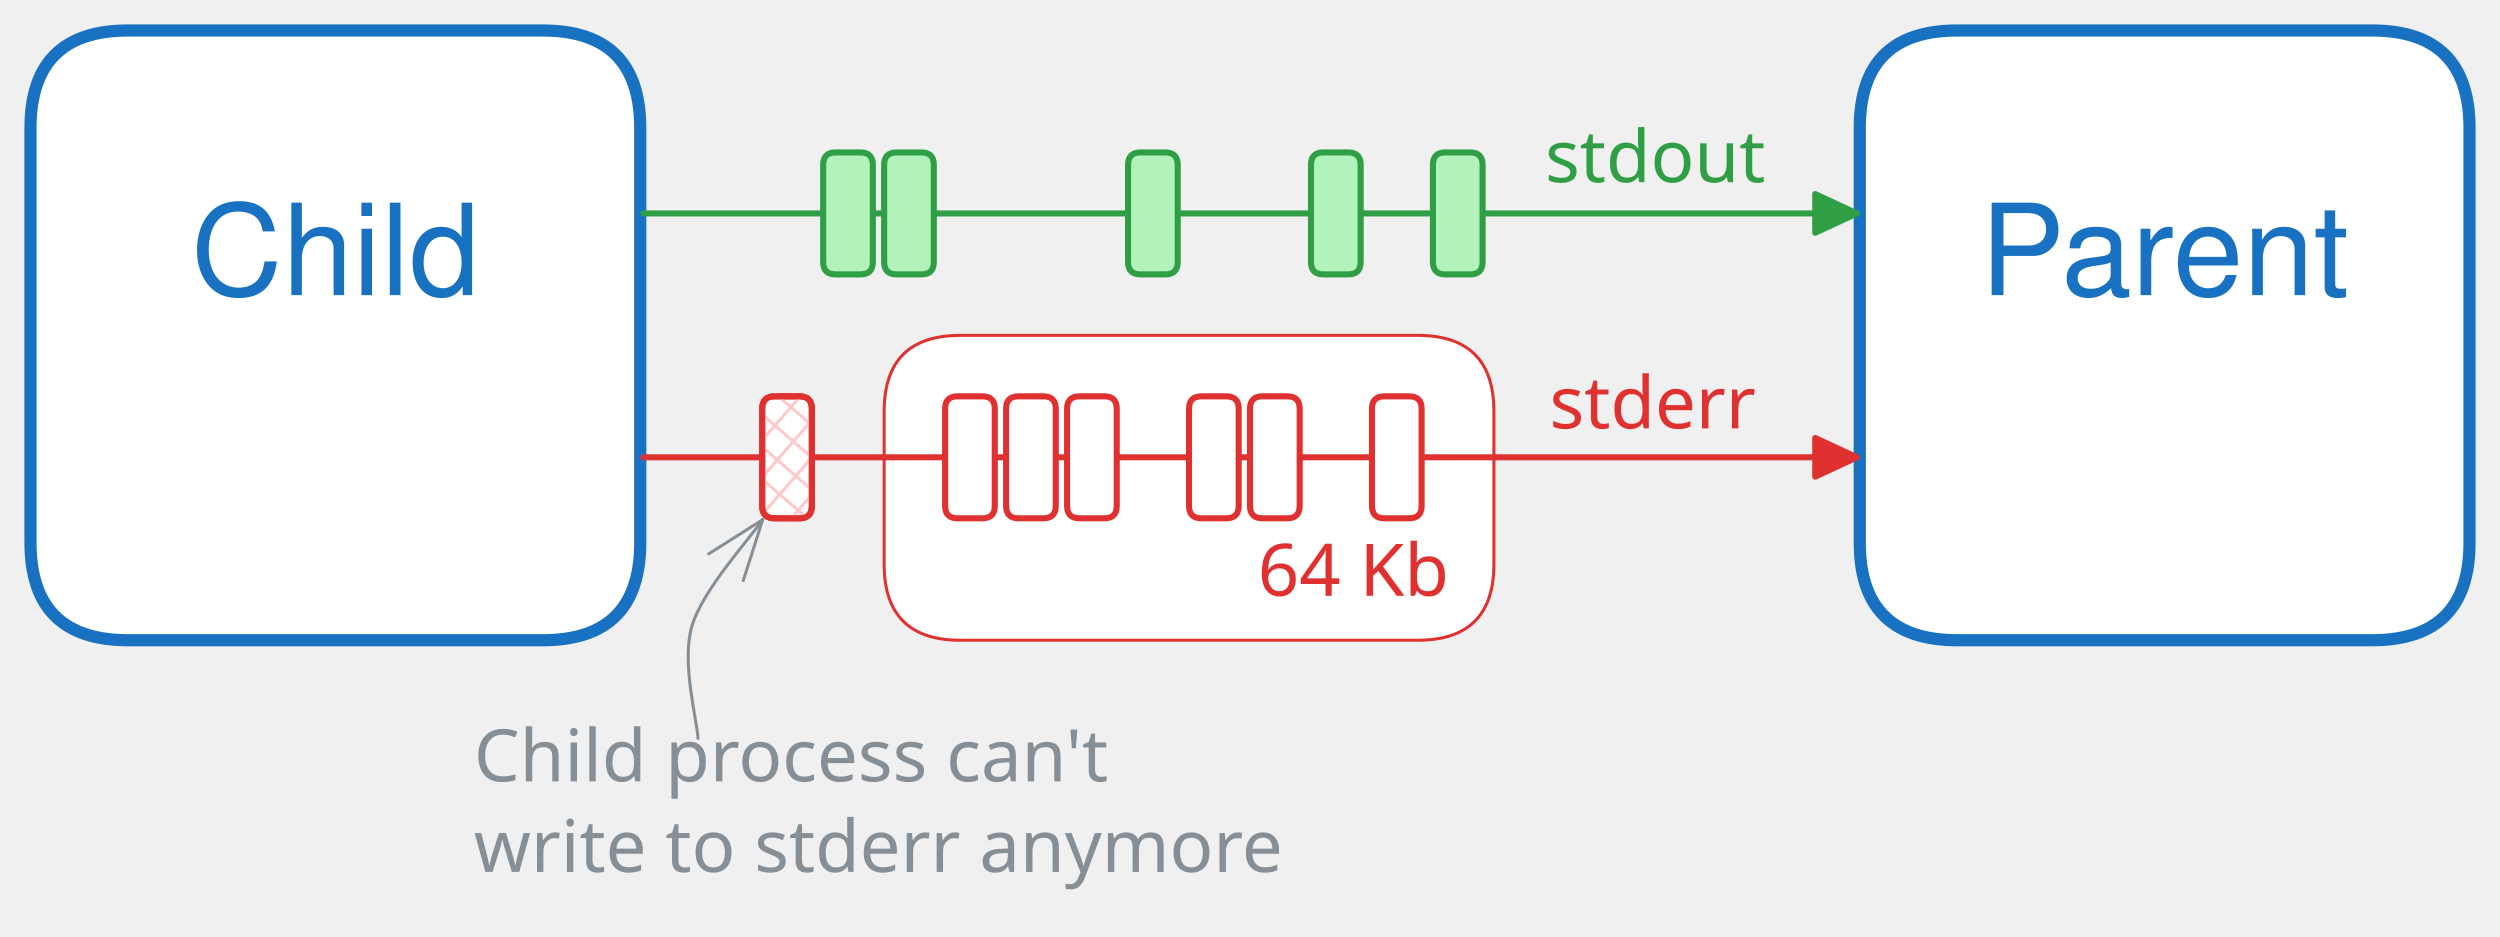
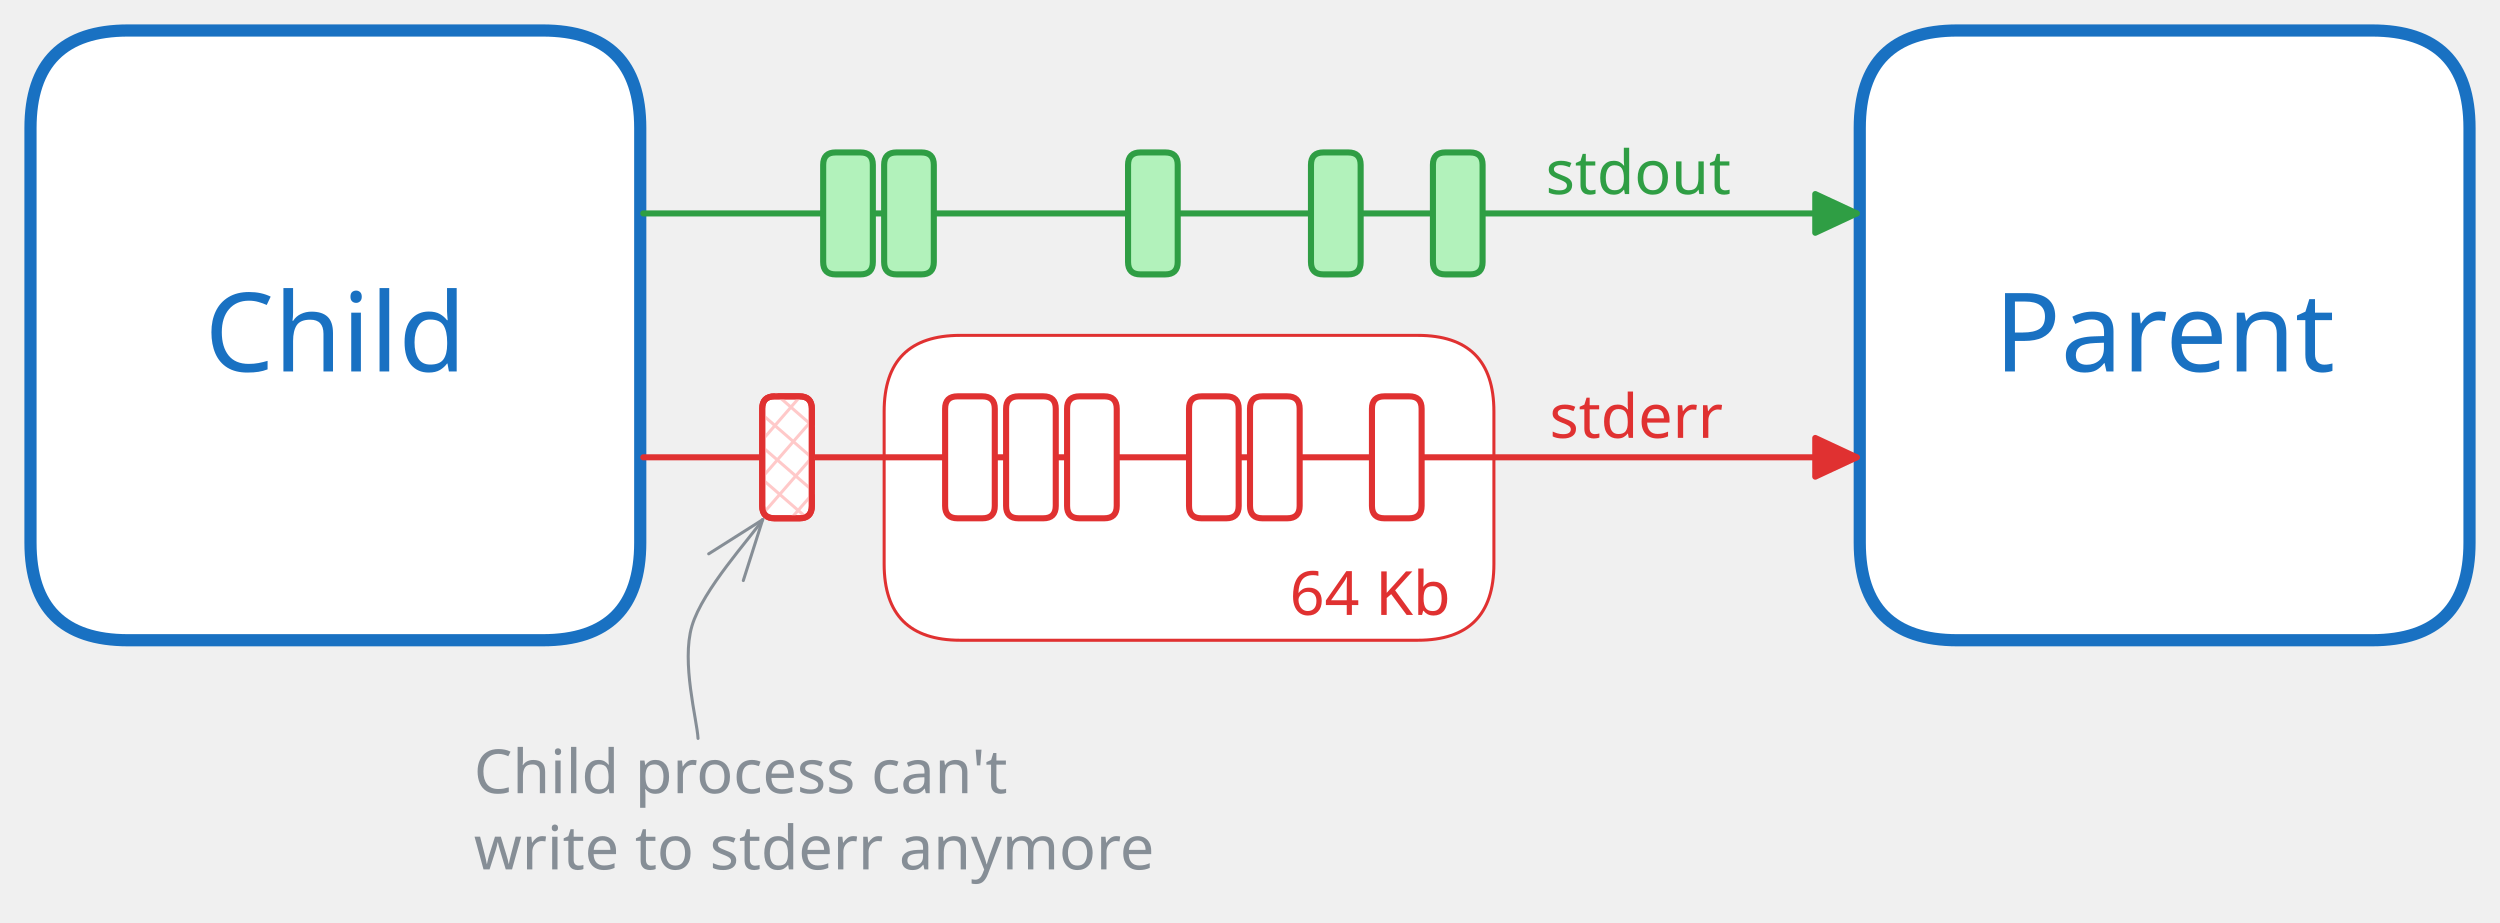
- <svg xmlns="http://www.w3.org/2000/svg" version="1.1" viewBox="0 0 820 307.272" width="1640" height="614.544">
+ <svg xmlns="http://www.w3.org/2000/svg" version="1.1" viewBox="0 0 820 302.554" width="1640" height="605.109">
  <defs>
-     <style class="style-fonts">
-       @font-face {
-         font-family: "Virgil";
-         src: url('/fonts/Virgil.woff2') format('woff2');
-       }
-       @font-face {
-         font-family: "Cascadia";
-         src: url('/fonts/Cascadia.woff2') format('woff2');
-       }
-     </style>
+     <style class="style-fonts">@font-face {
+   font-family: "Nunito";
+   src: url('/fonts/excalidraw/Nunito/Nunito-Regular-XRXI3I6Li01BKofiOc5wtlZ2di8HDIkhdTk3j6zbXWjgevT5.woff2') format('woff2');
+   font-weight: 500;
+   unicode-range: U+0460-052F, U+1C80-1C88, U+20B4, U+2DE0-2DFF, U+A640-A69F, U+FE2E-FE2F;
+ }
+ @font-face {
+   font-family: "Nunito";
+   src: url('/fonts/excalidraw/Nunito/Nunito-Regular-XRXI3I6Li01BKofiOc5wtlZ2di8HDIkhdTA3j6zbXWjgevT5.woff2') format('woff2');
+   font-weight: 500;
+   unicode-range: U+0301, U+0400-045F, U+0490-0491, U+04B0-04B1, U+2116;
+ }
+ @font-face {
+   font-family: "Nunito";
+   src: url('/fonts/excalidraw/Nunito/Nunito-Regular-XRXI3I6Li01BKofiOc5wtlZ2di8HDIkhdTs3j6zbXWjgevT5.woff2') format('woff2');
+   font-weight: 500;
+   unicode-range: U+0102-0103, U+0110-0111, U+0128-0129, U+0168-0169, U+01A0-01A1, U+01AF-01B0, U+0300-0301, U+0303-0304, U+0308-0309, U+0323, U+0329, U+1EA0-1EF9, U+20AB;
+ }
+ @font-face {
+   font-family: "Nunito";
+   src: url('/fonts/excalidraw/Nunito/Nunito-Regular-XRXI3I6Li01BKofiOc5wtlZ2di8HDIkhdTo3j6zbXWjgevT5.woff2') format('woff2');
+   font-weight: 500;
+   unicode-range: U+0100-02AF, U+0304, U+0308, U+0329, U+1E00-1E9F, U+1EF2-1EFF, U+2020, U+20A0-20AB, U+20AD-20C0, U+2113, U+2C60-2C7F, U+A720-A7FF;
+ }
+ @font-face {
+   font-family: "Nunito";
+   src: url('/fonts/excalidraw/Nunito/Nunito-Regular-XRXI3I6Li01BKofiOc5wtlZ2di8HDIkhdTQ3j6zbXWjgeg.woff2') format('woff2');
+   font-weight: 500;
+   unicode-range: U+0000-00FF, U+0131, U+0152-0153, U+02BB-02BC, U+02C6, U+02DA, U+02DC, U+0304, U+0308, U+0329, U+2000-206F, U+2074, U+20AC, U+2122, U+2191, U+2193, U+2212, U+2215, U+FEFF, U+FFFD;
+ }
+ @font-face {
+   font-family: "Comic Shanns";
+   src: url('/fonts/excalidraw/ComicShanns/ComicShanns-Regular-279a7b317d12eb88de06167bd672b4b4.woff2') format('woff2');
+   unicode-range: U+20-7e,U+a1-a6,U+a8,U+ab-ac,U+af-b1,U+b4,U+b8,U+bb-bc,U+bf-cf,U+d1-d7,U+d9-de,U+e0-ef,U+f1-f7,U+f9-ff,U+131,U+152-153,U+2c6,U+2da,U+2dc,U+2013-2014,U+2018-201a,U+201c-201d,U+2020-2022,U+2026,U+2039-203a,U+2044,U+20ac,U+2191,U+2193,U+2212;
+ }
+ @font-face {
+   font-family: "Comic Shanns";
+   src: url('/fonts/excalidraw/ComicShanns/ComicShanns-Regular-fcb0fc02dcbee4c9846b3e2508668039.woff2') format('woff2');
+   unicode-range: U+100-10f,U+112-125,U+128-130,U+134-137,U+139-13c,U+141-148,U+14c-151,U+154-161,U+164-165,U+168-17f,U+1bf,U+1f7,U+218-21b,U+237,U+1e80-1e85,U+1ef2-1ef3,U+a75b;
+ }
+ @font-face {
+   font-family: "Comic Shanns";
+   src: url('/fonts/excalidraw/ComicShanns/ComicShanns-Regular-dc6a8806fa96795d7b3be5026f989a17.woff2') format('woff2');
+   unicode-range: U+2c7,U+2d8-2d9,U+2db,U+2dd,U+315,U+2190,U+2192,U+2200,U+2203-2204,U+2264-2265,U+f6c3;
+ }
+ @font-face {
+   font-family: "Comic Shanns";
+   src: url('/fonts/excalidraw/ComicShanns/ComicShanns-Regular-6e066e8de2ac57ea9283adb9c24d7f0c.woff2') format('woff2');
+   unicode-range: U+3bb;
+ }
+ @font-face {
+   font-family: "Excalifont";
+   src: url('/fonts/excalidraw/Excalifont/Excalifont-Regular-a88b72a24fb54c9f94e3b5fdaa7481c9.woff2') format('woff2');
+   unicode-range: U+20-7e,U+a0-a3,U+a5-a6,U+a8-ab,U+ad-b1,U+b4,U+b6-b8,U+ba-ff,U+131,U+152-153,U+2bc,U+2c6,U+2da,U+2dc,U+304,U+308,U+2013-2014,U+2018-201a,U+201c-201e,U+2020,U+2022,U+2024-2026,U+2030,U+2039-203a,U+20ac,U+2122,U+2212;
+ }
+ @font-face {
+   font-family: "Excalifont";
+   src: url('/fonts/excalidraw/Excalifont/Excalifont-Regular-be310b9bcd4f1a43f571c46df7809174.woff2') format('woff2');
+   unicode-range: U+100-130,U+132-137,U+139-149,U+14c-151,U+154-17e,U+192,U+1fc-1ff,U+218-21b,U+237,U+1e80-1e85,U+1ef2-1ef3,U+2113;
+ }
+ @font-face {
+   font-family: "Excalifont";
+   src: url('/fonts/excalidraw/Excalifont/Excalifont-Regular-b9dcf9d2e50a1eaf42fc664b50a3fd0d.woff2') format('woff2');
+   unicode-range: U+400-45f,U+490-491,U+2116;
+ }
+ @font-face {
+   font-family: "Excalifont";
+   src: url('/fonts/excalidraw/Excalifont/Excalifont-Regular-41b173a47b57366892116a575a43e2b6.woff2') format('woff2');
+   unicode-range: U+37e,U+384-38a,U+38c,U+38e-393,U+395-3a1,U+3a3-3a8,U+3aa-3cf,U+3d7;
+ }
+ @font-face {
+   font-family: "Excalifont";
+   src: url('/fonts/excalidraw/Excalifont/Excalifont-Regular-3f2c5db56cc93c5a6873b1361d730c16.woff2') format('woff2');
+   unicode-range: U+2c7,U+2d8-2d9,U+2db,U+2dd,U+302,U+306-307,U+30a-30c,U+326-328,U+212e,U+2211,U+fb01-fb02;
+ }
+ @font-face {
+   font-family: "Excalifont";
+   src: url('/fonts/excalidraw/Excalifont/Excalifont-Regular-349fac6ca4700ffec595a7150a0d1e1d.woff2') format('woff2');
+   unicode-range: U+462-463,U+472-475,U+4d8-4d9,U+4e2-4e3,U+4e6-4e9,U+4ee-4ef;
+ }
+ @font-face {
+   font-family: "Excalifont";
+   src: url('/fonts/excalidraw/Excalifont/Excalifont-Regular-623ccf21b21ef6b3a0d87738f77eb071.woff2') format('woff2');
+   unicode-range: U+300-301,U+303;
+ }</style>
  </defs>
  <g stroke-linecap="round" transform="translate(290 110) rotate(0 100 50)">
    <path d="M25 0 C55.2 0, 85.4 0, 175 0 C191.67 0, 200 8.33, 200 25 C200 37.15, 200 49.29, 200 75 C200 91.67, 191.67 100, 175 100 C120.87 100, 66.75 100, 25 100 C8.33 100, 0 91.67, 0 75 C0 57.46, 0 39.93, 0 25 C0 8.33, 8.33 0, 25 0" stroke="none" stroke-width="0" fill="#fff" />
    <path d="M25 0 C59.89 0, 94.78 0, 175 0 M25 0 C67.25 0, 109.49 0, 175 0 M175 0 C191.67 0, 200 8.33, 200 25 M175 0 C191.67 0, 200 8.33, 200 25 M200 25 C200 37.3, 200 49.59, 200 75 M200 25 C200 39.35, 200 53.7, 200 75 M200 75 C200 91.67, 191.67 100, 175 100 M200 75 C200 91.67, 191.67 100, 175 100 M175 100 C123.5 100, 71.99 100, 25 100 M175 100 C134.35 100, 93.71 100, 25 100 M25 100 C8.33 100, 0 91.67, 0 75 M25 100 C8.33 100, 0 91.67, 0 75 M0 75 C0 64.65, 0 54.3, 0 25 M0 75 C0 57.34, 0 39.67, 0 25 M0 25 C0 8.33, 8.33 0, 25 0 M0 25 C0 8.33, 8.33 0, 25 0" stroke="#e03131" stroke-width="1" fill="none" />
  </g>
  <g stroke-linecap="round" transform="translate(10 10) rotate(0 100 100)">
    <path d="M32 0 C71.55 0, 111.11 0, 168 0 C189.33 0, 200 10.67, 200 32 C200 68.09, 200 104.18, 200 168 C200 189.33, 189.33 200, 168 200 C139.54 200, 111.08 200, 32 200 C10.67 200, 0 189.33, 0 168 C0 135.9, 0 103.8, 0 32 C0 10.67, 10.67 0, 32 0" stroke="none" stroke-width="0" fill="#fff" />
    <path d="M32 0 C65.36 0, 98.71 0, 168 0 M32 0 C76.03 0, 120.06 0, 168 0 M168 0 C189.33 0, 200 10.67, 200 32 M168 0 C189.33 0, 200 10.67, 200 32 M200 32 C200 82.8, 200 133.6, 200 168 M200 32 C200 79.5, 200 126.99, 200 168 M200 168 C200 189.33, 189.33 200, 168 200 M200 168 C200 189.33, 189.33 200, 168 200 M168 200 C118.57 200, 69.13 200, 32 200 M168 200 C129.78 200, 91.56 200, 32 200 M32 200 C10.67 200, 0 189.33, 0 168 M32 200 C10.67 200, 0 189.33, 0 168 M0 168 C0 121.15, 0 74.3, 0 32 M0 168 C0 122.4, 0 76.8, 0 32 M0 32 C0 10.67, 10.67 0, 32 0 M0 32 C0 10.67, 10.67 0, 32 0" stroke="#1971c2" stroke-width="4" fill="none" />
  </g>
-   <g transform="translate(62.6008 86.07709) rotate(0 47.3992 23.92291)">
-     <text x="47.399" y="0" font-family="Helvetica, Segoe UI Emoji" font-size="41.605px" fill="#1971c2" text-anchor="middle" style="white-space: pre;" direction="ltr" dominant-baseline="text-before-edge">Child</text>
+   <g transform="translate(68.98145 87.5) rotate(0 41.01855 22.5)">
+     <text x="41.019" y="34.344" font-family="Nunito, Segoe UI Emoji" font-size="36px" fill="#1971c2" text-anchor="middle" style="white-space: pre;" direction="ltr" dominant-baseline="alphabetic">Child</text>
  </g>
  <g stroke-linecap="round" transform="translate(610 10) rotate(0 100 100)">
    <path d="M32 0 C81.96 0, 131.91 0, 168 0 C189.33 0, 200 10.67, 200 32 C200 68.06, 200 104.12, 200 168 C200 189.33, 189.33 200, 168 200 C138.91 200, 109.82 200, 32 200 C10.67 200, 0 189.33, 0 168 C0 119.95, 0 71.9, 0 32 C0 10.67, 10.67 0, 32 0" stroke="none" stroke-width="0" fill="#ffffff" />
    <path d="M32 0 C78.96 0, 125.91 0, 168 0 M32 0 C61.15 0, 90.29 0, 168 0 M168 0 C189.33 0, 200 10.67, 200 32 M168 0 C189.33 0, 200 10.67, 200 32 M200 32 C200 82.84, 200 133.68, 200 168 M200 32 C200 74.86, 200 117.72, 200 168 M200 168 C200 189.33, 189.33 200, 168 200 M200 168 C200 189.33, 189.33 200, 168 200 M168 200 C125.35 200, 82.7 200, 32 200 M168 200 C137.54 200, 107.08 200, 32 200 M32 200 C10.67 200, 0 189.33, 0 168 M32 200 C10.67 200, 0 189.33, 0 168 M0 168 C0 116.02, 0 64.03, 0 32 M0 168 C0 133.17, 0 98.34, 0 32 M0 32 C0 10.67, 10.67 0, 32 0 M0 32 C0 10.67, 10.67 0, 32 0" stroke="#1971c2" stroke-width="4" fill="none" />
  </g>
-   <g transform="translate(648.7172 86.07709) rotate(0 61.28278 23.92291)">
-     <text x="61.283" y="0" font-family="Helvetica, Segoe UI Emoji" font-size="41.605px" fill="#1971c2" text-anchor="middle" style="white-space: pre;" direction="ltr" dominant-baseline="text-before-edge">Parent</text>
-   </g>
-   <g transform="translate(506.7849 41.31247) rotate(0 41.7832 14.2646)">
-     <text x="0" y="0" font-family="Cascadia, Segoe UI Emoji" font-size="23.774px" fill="#2f9e44" text-anchor="start" style="white-space: pre;" direction="ltr" dominant-baseline="text-before-edge">stdout</text>
-   </g>
-   <g transform="translate(508.241 122.0703) rotate(0 41.7832 14.2646)">
-     <text x="0" y="0" font-family="Cascadia, Segoe UI Emoji" font-size="23.774px" fill="#e03131" text-anchor="start" style="white-space: pre;" direction="ltr" dominant-baseline="text-before-edge">stderr</text>
-   </g>
-   <g transform="translate(405.6243 176.9686) rotate(0 34.81934 14.2646)">
-     <text x="69.639" y="0" font-family="Cascadia, Segoe UI Emoji" font-size="23.774px" fill="#e03131" text-anchor="end" style="white-space: pre;" direction="ltr" dominant-baseline="text-before-edge">64 Kb</text>
+   <g transform="translate(656.9668 87.5) rotate(0 53.0332 22.5)">
+     <text x="53.033" y="34.344" font-family="Nunito, Segoe UI Emoji" font-size="36px" fill="#1971c2" text-anchor="middle" style="white-space: pre;" direction="ltr" dominant-baseline="alphabetic">Parent</text>
+   </g>
+   <g transform="translate(506.9743 46.15938) rotate(0 27.24121 12.5)">
+     <text x="0" y="17.5" font-family="Comic Shanns, Segoe UI Emoji" font-size="20px" fill="#2f9e44" text-anchor="start" style="white-space: pre;" direction="ltr" dominant-baseline="alphabetic">stdout</text>
+   </g>
+   <g transform="translate(508.241 126.1262) rotate(0 25.56152 12.5)">
+     <text x="0" y="17.5" font-family="Comic Shanns, Segoe UI Emoji" font-size="20px" fill="#e03131" text-anchor="start" style="white-space: pre;" direction="ltr" dominant-baseline="alphabetic">stderr</text>
+   </g>
+   <g transform="translate(423.5201 184.192) rotate(0 26.13281 12.5)">
+     <text x="52.266" y="17.5" font-family="Comic Shanns, Segoe UI Emoji" font-size="20px" fill="#e03131" text-anchor="end" style="white-space: pre;" direction="ltr" dominant-baseline="alphabetic">64 Kb</text>
  </g>
  <g stroke-linecap="round">
    <g transform="translate(211 70) rotate(0 199 0)">
      <path d="M0 0 C66.33 0, 331.67 0, 398 0 M0 0 C66.33 0, 331.67 0, 398 0" stroke="#2f9e44" stroke-width="2" fill="none" />
    </g>
    <g transform="translate(211 70) rotate(0 199 0)">
      <path d="M398 0 L384.41 6.34 L384.41 -6.34 L398 0" stroke="none" stroke-width="0" fill="#2f9e44" fill-rule="evenodd" />
      <path d="M398 0 C393.56 2.07, 389.11 4.14, 384.41 6.34 M398 0 C395.01 1.39, 392.03 2.79, 384.41 6.34 M384.41 6.34 C384.41 1.44, 384.41 -3.47, 384.41 -6.34 M384.41 6.34 C384.41 2.14, 384.41 -2.05, 384.41 -6.34 M384.41 -6.34 C387.29 -4.99, 390.18 -3.65, 398 0 M384.41 -6.34 C388.32 -4.51, 392.24 -2.69, 398 0 M398 0 C398 0, 398 0, 398 0 M398 0 C398 0, 398 0, 398 0" stroke="#2f9e44" stroke-width="2" fill="none" />
    </g>
  </g>
  <mask />
  <g stroke-linecap="round">
    <g transform="translate(211 150) rotate(0 199 0)">
      <path d="M0 0 C66.33 0, 331.67 0, 398 0 M0 0 C66.33 0, 331.67 0, 398 0" stroke="#e03131" stroke-width="2" fill="none" />
    </g>
    <g transform="translate(211 150) rotate(0 199 0)">
      <path d="M398 0 L384.41 6.34 L384.41 -6.34 L398 0" stroke="none" stroke-width="0" fill="#e03131" fill-rule="evenodd" />
      <path d="M398 0 C394.6 1.58, 391.2 3.17, 384.41 6.34 M398 0 C394.78 1.5, 391.56 3, 384.41 6.34 M384.41 6.34 C384.41 1.91, 384.41 -2.51, 384.41 -6.34 M384.41 6.34 C384.41 2.63, 384.41 -1.08, 384.41 -6.34 M384.41 -6.34 C389.71 -3.86, 395.02 -1.39, 398 0 M384.41 -6.34 C388.87 -4.26, 393.33 -2.18, 398 0 M398 0 C398 0, 398 0, 398 0 M398 0 C398 0, 398 0, 398 0" stroke="#e03131" stroke-width="2" fill="none" />
    </g>
  </g>
  <mask />
  <g stroke-linecap="round" transform="translate(310 130) rotate(0 8.144547 20)">
    <path d="M4.07 0 C7.08 0, 10.09 0, 12.22 0 C14.93 0, 16.29 1.36, 16.29 4.07 C16.29 14.31, 16.29 24.55, 16.29 35.93 C16.29 38.64, 14.93 40, 12.22 40 C9.37 40, 6.53 40, 4.07 40 C1.36 40, 0 38.64, 0 35.93 C0 25.06, 0 14.18, 0 4.07 C0 1.36, 1.36 0, 4.07 0" stroke="none" stroke-width="0" fill="#fff" />
    <path d="M4.07 0 C6.84 0, 9.6 0, 12.22 0 M4.07 0 C6.37 0, 8.66 0, 12.22 0 M12.22 0 C14.93 0, 16.29 1.36, 16.29 4.07 M12.22 0 C14.93 0, 16.29 1.36, 16.29 4.07 M16.29 4.07 C16.29 16.37, 16.29 28.68, 16.29 35.93 M16.29 4.07 C16.29 11.22, 16.29 18.36, 16.29 35.93 M16.29 35.93 C16.29 38.64, 14.93 40, 12.22 40 M16.29 35.93 C16.29 38.64, 14.93 40, 12.22 40 M12.22 40 C9.59 40, 6.97 40, 4.07 40 M12.22 40 C9.68 40, 7.15 40, 4.07 40 M4.07 40 C1.36 40, 0 38.64, 0 35.93 M4.07 40 C1.36 40, 0 38.64, 0 35.93 M0 35.93 C0 23.21, 0 10.49, 0 4.07 M0 35.93 C0 23.39, 0 10.86, 0 4.07 M0 4.07 C0 1.36, 1.36 0, 4.07 0 M0 4.07 C0 1.36, 1.36 0, 4.07 0" stroke="#e03131" stroke-width="2" fill="none" />
  </g>
-   <g transform="translate(155.431 237.8364) rotate(0 140.7183 29.71791)">
-     <text x="0" y="0" font-family="Virgil, Segoe UI Emoji" font-size="23.774px" fill="#868e96" text-anchor="start" style="white-space: pre;" direction="ltr" dominant-baseline="text-before-edge">Child process can't </text>
-     <text x="0" y="29.718" font-family="Virgil, Segoe UI Emoji" font-size="23.774px" fill="#868e96" text-anchor="start" style="white-space: pre;" direction="ltr" dominant-baseline="text-before-edge">write to stderr anymore</text>
+   <g transform="translate(155.431 242.5543) rotate(0 102.2559 25)">
+     <text x="0" y="17.62" font-family="Excalifont, Xiaolai, Segoe UI Emoji" font-size="20px" fill="#868e96" text-anchor="start" style="white-space: pre;" direction="ltr" dominant-baseline="alphabetic">Child process can't </text>
+     <text x="0" y="42.62" font-family="Excalifont, Xiaolai, Segoe UI Emoji" font-size="20px" fill="#868e96" text-anchor="start" style="white-space: pre;" direction="ltr" dominant-baseline="alphabetic">write to stderr anymore</text>
  </g>
  <g stroke-linecap="round">
    <g transform="translate(228.9535 242.1992) rotate(0 9.600821 -35.87262)">
      <path d="M0 0 C-0.33 -6.14, -5.53 -24.9, -2 -36.86 C1.53 -48.82, 17.33 -65.93, 21.2 -71.75 M0 0 C-0.33 -6.14, -5.53 -24.9, -2 -36.86 C1.53 -48.82, 17.33 -65.93, 21.2 -71.75" stroke="#868e96" stroke-width="1" fill="none" />
    </g>
    <g transform="translate(228.9535 242.1992) rotate(0 9.600821 -35.87262)">
      <path d="M14.85 -51.78 C17.13 -58.97, 19.42 -66.15, 21.2 -71.75 M14.85 -51.78 C16.89 -58.18, 18.92 -64.58, 21.2 -71.75" stroke="#868e96" stroke-width="1" fill="none" />
    </g>
    <g transform="translate(228.9535 242.1992) rotate(0 9.600821 -35.87262)">
      <path d="M3.5 -60.54 C9.87 -64.57, 16.24 -68.6, 21.2 -71.75 M3.5 -60.54 C9.18 -64.13, 14.85 -67.72, 21.2 -71.75" stroke="#868e96" stroke-width="1" fill="none" />
    </g>
  </g>
  <mask />
  <g stroke-linecap="round" transform="translate(330 130) rotate(0 8.144547 20)">
    <path d="M4.07 0 C6.16 0, 8.24 0, 12.22 0 C14.93 0, 16.29 1.36, 16.29 4.07 C16.29 16.02, 16.29 27.96, 16.29 35.93 C16.29 38.64, 14.93 40, 12.22 40 C9.97 40, 7.72 40, 4.07 40 C1.36 40, 0 38.64, 0 35.93 C0 26.9, 0 17.87, 0 4.07 C0 1.36, 1.36 0, 4.07 0" stroke="none" stroke-width="0" fill="#fff" />
    <path d="M4.07 0 C6.17 0, 8.26 0, 12.22 0 M4.07 0 C7.25 0, 10.44 0, 12.22 0 M12.22 0 C14.93 0, 16.29 1.36, 16.29 4.07 M12.22 0 C14.93 0, 16.29 1.36, 16.29 4.07 M16.29 4.07 C16.29 16.12, 16.29 28.16, 16.29 35.93 M16.29 4.07 C16.29 10.83, 16.29 17.58, 16.29 35.93 M16.29 35.93 C16.29 38.64, 14.93 40, 12.22 40 M16.29 35.93 C16.29 38.64, 14.93 40, 12.22 40 M12.22 40 C9.8 40, 7.39 40, 4.07 40 M12.22 40 C9.23 40, 6.24 40, 4.07 40 M4.07 40 C1.36 40, 0 38.64, 0 35.93 M4.07 40 C1.36 40, 0 38.64, 0 35.93 M0 35.93 C0 28.28, 0 20.64, 0 4.07 M0 35.93 C0 24.51, 0 13.1, 0 4.07 M0 4.07 C0 1.36, 1.36 0, 4.07 0 M0 4.07 C0 1.36, 1.36 0, 4.07 0" stroke="#e03131" stroke-width="2" fill="none" />
  </g>
  <g stroke-linecap="round" transform="translate(350 130) rotate(0 8.144547 20)">
    <path d="M4.07 0 C6.35 0, 8.63 0, 12.22 0 C14.93 0, 16.29 1.36, 16.29 4.07 C16.29 16.52, 16.29 28.96, 16.29 35.93 C16.29 38.64, 14.93 40, 12.22 40 C9.08 40, 5.94 40, 4.07 40 C1.36 40, 0 38.64, 0 35.93 C0 27.92, 0 19.91, 0 4.07 C0 1.36, 1.36 0, 4.07 0" stroke="none" stroke-width="0" fill="#fff" />
    <path d="M4.07 0 C6.85 0, 9.63 0, 12.22 0 M4.07 0 C6.54 0, 9 0, 12.22 0 M12.22 0 C14.93 0, 16.29 1.36, 16.29 4.07 M12.22 0 C14.93 0, 16.29 1.36, 16.29 4.07 M16.29 4.07 C16.29 13, 16.29 21.93, 16.29 35.93 M16.29 4.07 C16.29 12.36, 16.29 20.64, 16.29 35.93 M16.29 35.93 C16.29 38.64, 14.93 40, 12.22 40 M16.29 35.93 C16.29 38.64, 14.93 40, 12.22 40 M12.22 40 C9.46 40, 6.71 40, 4.07 40 M12.22 40 C9.05 40, 5.87 40, 4.07 40 M4.07 40 C1.36 40, 0 38.64, 0 35.93 M4.07 40 C1.36 40, 0 38.64, 0 35.93 M0 35.93 C0 28.54, 0 21.15, 0 4.07 M0 35.93 C0 27.61, 0 19.3, 0 4.07 M0 4.07 C0 1.36, 1.36 0, 4.07 0 M0 4.07 C0 1.36, 1.36 0, 4.07 0" stroke="#e03131" stroke-width="2" fill="none" />
  </g>
  <g stroke-linecap="round" transform="translate(290 50) rotate(0 8.144547 20)">
    <path d="M4.07 0 C6.64 0, 9.21 0, 12.22 0 C14.93 0, 16.29 1.36, 16.29 4.07 C16.29 15.8, 16.29 27.53, 16.29 35.93 C16.29 38.64, 14.93 40, 12.22 40 C10.26 40, 8.3 40, 4.07 40 C1.36 40, 0 38.64, 0 35.93 C0 29.08, 0 22.24, 0 4.07 C0 1.36, 1.36 0, 4.07 0" stroke="none" stroke-width="0" fill="#b2f2bb" />
    <path d="M4.07 0 C6.07 0, 8.06 0, 12.22 0 M4.07 0 C6.95 0, 9.82 0, 12.22 0 M12.22 0 C14.93 0, 16.29 1.36, 16.29 4.07 M12.22 0 C14.93 0, 16.29 1.36, 16.29 4.07 M16.29 4.07 C16.29 14.37, 16.29 24.66, 16.29 35.93 M16.29 4.07 C16.29 14.74, 16.29 25.4, 16.29 35.93 M16.29 35.93 C16.29 38.64, 14.93 40, 12.22 40 M16.29 35.93 C16.29 38.64, 14.93 40, 12.22 40 M12.22 40 C9.25 40, 6.29 40, 4.07 40 M12.22 40 C9.65 40, 7.08 40, 4.07 40 M4.07 40 C1.36 40, 0 38.64, 0 35.93 M4.07 40 C1.36 40, 0 38.64, 0 35.93 M0 35.93 C0 28.06, 0 20.2, 0 4.07 M0 35.93 C0 24.47, 0 13.01, 0 4.07 M0 4.07 C0 1.36, 1.36 0, 4.07 0 M0 4.07 C0 1.36, 1.36 0, 4.07 0" stroke="#2f9e44" stroke-width="2" fill="none" />
  </g>
  <g stroke-linecap="round" transform="translate(250 130) rotate(0 8.144547 20)">
    <path d="M4.07 0 C6.92 0, 9.76 0, 12.22 0 C14.93 0, 16.29 1.36, 16.29 4.07 C16.29 15.56, 16.29 27.05, 16.29 35.93 C16.29 38.64, 14.93 40, 12.22 40 C10 40, 7.78 40, 4.07 40 C1.36 40, 0 38.64, 0 35.93 C0 25.36, 0 14.8, 0 4.07 C0 1.36, 1.36 0, 4.07 0" stroke="none" stroke-width="0" fill="#fff" />
    <path d="M4.07 0 C5.91 0, 7.75 0, 12.22 0 M4.07 0 C7.19 0, 10.3 0, 12.22 0 M12.22 0 C14.93 0, 16.29 1.36, 16.29 4.07 M12.22 0 C14.93 0, 16.29 1.36, 16.29 4.07 M16.29 4.07 C16.29 10.98, 16.29 17.89, 16.29 35.93 M16.29 4.07 C16.29 10.79, 16.29 17.52, 16.29 35.93 M16.29 35.93 C16.29 38.64, 14.93 40, 12.22 40 M16.29 35.93 C16.29 38.64, 14.93 40, 12.22 40 M12.22 40 C10.29 40, 8.36 40, 4.07 40 M12.22 40 C9.26 40, 6.3 40, 4.07 40 M4.07 40 C1.36 40, 0 38.64, 0 35.93 M4.07 40 C1.36 40, 0 38.64, 0 35.93 M0 35.93 C0 23.99, 0 12.05, 0 4.07 M0 35.93 C0 28.95, 0 21.96, 0 4.07 M0 4.07 C0 1.36, 1.36 0, 4.07 0 M0 4.07 C0 1.36, 1.36 0, 4.07 0" stroke="#e03131" stroke-width="2" fill="none" />
  </g>
  <g stroke-linecap="round" transform="translate(250 130) rotate(0 8.144547 20)">
    <path d="M1.08 0.94 C1.08 0.94, 1.08 0.94, 1.08 0.94 M1.08 0.94 C1.08 0.94, 1.08 0.94, 1.08 0.94 M0.56 13.74 C4.62 9.07, 8.68 4.39, 12.37 0.15 M0.56 13.74 C3.3 10.59, 6.04 7.44, 12.37 0.15 M0.69 25.78 C4.8 21.05, 8.91 16.32, 16.44 7.67 M0.69 25.78 C6.27 19.37, 11.84 12.96, 16.44 7.67 M0.83 37.82 C4.2 33.94, 7.57 30.06, 16.57 19.71 M0.83 37.82 C4.73 33.33, 8.63 28.85, 16.57 19.71 M9.49 40.05 C12 37.16, 14.51 34.27, 16.71 31.75 M9.49 40.05 C10.96 38.35, 12.44 36.66, 16.71 31.75 M2.44 39.87 C2.44 39.87, 2.44 39.87, 2.44 39.87 M2.44 39.87 C2.44 39.87, 2.44 39.87, 2.44 39.87 M14.48 39.74 C10.67 36.43, 6.86 33.12, 0.89 27.93 M14.48 39.74 C9.5 35.41, 4.51 31.08, 0.89 27.93 M16.71 31.08 C11.98 26.97, 7.26 22.86, 0.86 17.3 M16.71 31.08 C11.69 26.71, 6.66 22.35, 0.86 17.3 M16.67 20.45 C12.07 16.44, 7.46 12.44, 0.83 6.67 M16.67 20.45 C10.94 15.46, 5.2 10.47, 0.83 6.67 M16.64 9.82 C14.21 7.71, 11.78 5.59, 4.56 -0.68 M16.64 9.82 C11.97 5.76, 7.31 1.71, 4.56 -0.68" stroke="#ffc9c9" stroke-width="1" fill="none" />
    <path d="M4.07 0 C6.46 0, 8.84 0, 12.22 0 M4.07 0 C5.91 0, 7.76 0, 12.22 0 M12.22 0 C14.93 0, 16.29 1.36, 16.29 4.07 M12.22 0 C14.93 0, 16.29 1.36, 16.29 4.07 M16.29 4.07 C16.29 13.69, 16.29 23.31, 16.29 35.93 M16.29 4.07 C16.29 15.73, 16.29 27.4, 16.29 35.93 M16.29 35.93 C16.29 38.64, 14.93 40, 12.22 40 M16.29 35.93 C16.29 38.64, 14.93 40, 12.22 40 M12.22 40 C9.29 40, 6.36 40, 4.07 40 M12.22 40 C9.93 40, 7.64 40, 4.07 40 M4.07 40 C1.36 40, 0 38.64, 0 35.93 M4.07 40 C1.36 40, 0 38.64, 0 35.93 M0 35.93 C0 28.14, 0 20.35, 0 4.07 M0 35.93 C0 28.4, 0 20.87, 0 4.07 M0 4.07 C0 1.36, 1.36 0, 4.07 0 M0 4.07 C0 1.36, 1.36 0, 4.07 0" stroke="#e03131" stroke-width="2" fill="none" />
  </g>
  <g stroke-linecap="round" transform="translate(370 50) rotate(0 8.144547 20)">
    <path d="M4.07 0 C7.07 0, 10.07 0, 12.22 0 C14.93 0, 16.29 1.36, 16.29 4.07 C16.29 15.83, 16.29 27.58, 16.29 35.93 C16.29 38.64, 14.93 40, 12.22 40 C10.38 40, 8.54 40, 4.07 40 C1.36 40, 0 38.64, 0 35.93 C0 25.25, 0 14.57, 0 4.07 C0 1.36, 1.36 0, 4.07 0" stroke="none" stroke-width="0" fill="#b2f2bb" />
    <path d="M4.07 0 C6.58 0, 9.09 0, 12.22 0 M4.07 0 C7.1 0, 10.12 0, 12.22 0 M12.22 0 C14.93 0, 16.29 1.36, 16.29 4.07 M12.22 0 C14.93 0, 16.29 1.36, 16.29 4.07 M16.29 4.07 C16.29 16.12, 16.29 28.16, 16.29 35.93 M16.29 4.07 C16.29 16.59, 16.29 29.11, 16.29 35.93 M16.29 35.93 C16.29 38.64, 14.93 40, 12.22 40 M16.29 35.93 C16.29 38.64, 14.93 40, 12.22 40 M12.22 40 C9.75 40, 7.28 40, 4.07 40 M12.22 40 C10.15 40, 8.09 40, 4.07 40 M4.07 40 C1.36 40, 0 38.64, 0 35.93 M4.07 40 C1.36 40, 0 38.64, 0 35.93 M0 35.93 C0 25.32, 0 14.71, 0 4.07 M0 35.93 C0 28.59, 0 21.26, 0 4.07 M0 4.07 C0 1.36, 1.36 0, 4.07 0 M0 4.07 C0 1.36, 1.36 0, 4.07 0" stroke="#2f9e44" stroke-width="2" fill="none" />
  </g>
  <g stroke-linecap="round" transform="translate(390 130) rotate(0 8.144547 20)">
    <path d="M4.07 0 C5.95 0, 7.82 0, 12.22 0 C14.93 0, 16.29 1.36, 16.29 4.07 C16.29 13.34, 16.29 22.6, 16.29 35.93 C16.29 38.64, 14.93 40, 12.22 40 C10.4 40, 8.59 40, 4.07 40 C1.36 40, 0 38.64, 0 35.93 C0 28.81, 0 21.7, 0 4.07 C0 1.36, 1.36 0, 4.07 0" stroke="none" stroke-width="0" fill="#fff" />
    <path d="M4.07 0 C7.32 0, 10.57 0, 12.22 0 M4.07 0 C5.96 0, 7.85 0, 12.22 0 M12.22 0 C14.93 0, 16.29 1.36, 16.29 4.07 M12.22 0 C14.93 0, 16.29 1.36, 16.29 4.07 M16.29 4.07 C16.29 14.46, 16.29 24.85, 16.29 35.93 M16.29 4.07 C16.29 16.53, 16.29 28.98, 16.29 35.93 M16.29 35.93 C16.29 38.64, 14.93 40, 12.22 40 M16.29 35.93 C16.29 38.64, 14.93 40, 12.22 40 M12.22 40 C9 40, 5.79 40, 4.07 40 M12.22 40 C9.36 40, 6.51 40, 4.07 40 M4.07 40 C1.36 40, 0 38.64, 0 35.93 M4.07 40 C1.36 40, 0 38.64, 0 35.93 M0 35.93 C0 25.39, 0 14.85, 0 4.07 M0 35.93 C0 25.14, 0 14.35, 0 4.07 M0 4.07 C0 1.36, 1.36 0, 4.07 0 M0 4.07 C0 1.36, 1.36 0, 4.07 0" stroke="#e03131" stroke-width="2" fill="none" />
  </g>
  <g stroke-linecap="round" transform="translate(410 130) rotate(0 8.144547 20)">
    <path d="M4.07 0 C6.12 0, 8.17 0, 12.22 0 C14.93 0, 16.29 1.36, 16.29 4.07 C16.29 14.4, 16.29 24.73, 16.29 35.93 C16.29 38.64, 14.93 40, 12.22 40 C9.79 40, 7.36 40, 4.07 40 C1.36 40, 0 38.64, 0 35.93 C0 25.6, 0 15.26, 0 4.07 C0 1.36, 1.36 0, 4.07 0" stroke="none" stroke-width="0" fill="#fff" />
    <path d="M4.07 0 C6.79 0, 9.51 0, 12.22 0 M4.07 0 C5.93 0, 7.78 0, 12.22 0 M12.22 0 C14.93 0, 16.29 1.36, 16.29 4.07 M12.22 0 C14.93 0, 16.29 1.36, 16.29 4.07 M16.29 4.07 C16.29 16.56, 16.29 29.05, 16.29 35.93 M16.29 4.07 C16.29 15.76, 16.29 27.45, 16.29 35.93 M16.29 35.93 C16.29 38.64, 14.93 40, 12.22 40 M16.29 35.93 C16.29 38.64, 14.93 40, 12.22 40 M12.22 40 C10.58 40, 8.94 40, 4.07 40 M12.22 40 C9.78 40, 7.34 40, 4.07 40 M4.07 40 C1.36 40, 0 38.64, 0 35.93 M4.07 40 C1.36 40, 0 38.64, 0 35.93 M0 35.93 C0 23.48, 0 11.04, 0 4.07 M0 35.93 C0 24.46, 0 12.98, 0 4.07 M0 4.07 C0 1.36, 1.36 0, 4.07 0 M0 4.07 C0 1.36, 1.36 0, 4.07 0" stroke="#e03131" stroke-width="2" fill="none" />
  </g>
  <g stroke-linecap="round" transform="translate(450 130) rotate(0 8.144547 20)">
    <path d="M4.07 0 C5.96 0, 7.85 0, 12.22 0 C14.93 0, 16.29 1.36, 16.29 4.07 C16.29 10.47, 16.29 16.87, 16.29 35.93 C16.29 38.64, 14.93 40, 12.22 40 C9.94 40, 7.66 40, 4.07 40 C1.36 40, 0 38.64, 0 35.93 C0 23.48, 0 11.04, 0 4.07 C0 1.36, 1.36 0, 4.07 0" stroke="none" stroke-width="0" fill="#fff" />
    <path d="M4.07 0 C6.69 0, 9.31 0, 12.22 0 M4.07 0 C6.36 0, 8.65 0, 12.22 0 M12.22 0 C14.93 0, 16.29 1.36, 16.29 4.07 M12.22 0 C14.93 0, 16.29 1.36, 16.29 4.07 M16.29 4.07 C16.29 14.94, 16.29 25.82, 16.29 35.93 M16.29 4.07 C16.29 13.71, 16.29 23.35, 16.29 35.93 M16.29 35.93 C16.29 38.64, 14.93 40, 12.22 40 M16.29 35.93 C16.29 38.64, 14.93 40, 12.22 40 M12.22 40 C9.93 40, 7.65 40, 4.07 40 M12.22 40 C10.1 40, 7.98 40, 4.07 40 M4.07 40 C1.36 40, 0 38.64, 0 35.93 M4.07 40 C1.36 40, 0 38.64, 0 35.93 M0 35.93 C0 25.15, 0 14.38, 0 4.07 M0 35.93 C0 23.52, 0 11.12, 0 4.07 M0 4.07 C0 1.36, 1.36 0, 4.07 0 M0 4.07 C0 1.36, 1.36 0, 4.07 0" stroke="#e03131" stroke-width="2" fill="none" />
  </g>
  <g stroke-linecap="round" transform="translate(430 50) rotate(0 8.144547 20)">
    <path d="M4.07 0 C6.65 0, 9.22 0, 12.22 0 C14.93 0, 16.29 1.36, 16.29 4.07 C16.29 11.21, 16.29 18.35, 16.29 35.93 C16.29 38.64, 14.93 40, 12.22 40 C9.86 40, 7.5 40, 4.07 40 C1.36 40, 0 38.64, 0 35.93 C0 25.69, 0 15.46, 0 4.07 C0 1.36, 1.36 0, 4.07 0" stroke="none" stroke-width="0" fill="#b2f2bb" />
    <path d="M4.07 0 C5.96 0, 7.85 0, 12.22 0 M4.07 0 C6.19 0, 8.31 0, 12.22 0 M12.22 0 C14.93 0, 16.29 1.36, 16.29 4.07 M12.22 0 C14.93 0, 16.29 1.36, 16.29 4.07 M16.29 4.07 C16.29 12.72, 16.29 21.36, 16.29 35.93 M16.29 4.07 C16.29 15.37, 16.29 26.67, 16.29 35.93 M16.29 35.93 C16.29 38.64, 14.93 40, 12.22 40 M16.29 35.93 C16.29 38.64, 14.93 40, 12.22 40 M12.22 40 C9.45 40, 6.68 40, 4.07 40 M12.22 40 C9.56 40, 6.9 40, 4.07 40 M4.07 40 C1.36 40, 0 38.64, 0 35.93 M4.07 40 C1.36 40, 0 38.64, 0 35.93 M0 35.93 C0 24.36, 0 12.79, 0 4.07 M0 35.93 C0 23.89, 0 11.86, 0 4.07 M0 4.07 C0 1.36, 1.36 0, 4.07 0 M0 4.07 C0 1.36, 1.36 0, 4.07 0" stroke="#2f9e44" stroke-width="2" fill="none" />
  </g>
  <g stroke-linecap="round" transform="translate(270 50) rotate(0 8.144547 20)">
    <path d="M4.07 0 C6.36 0, 8.65 0, 12.22 0 C14.93 0, 16.29 1.36, 16.29 4.07 C16.29 13.55, 16.29 23.03, 16.29 35.93 C16.29 38.64, 14.93 40, 12.22 40 C9.75 40, 7.29 40, 4.07 40 C1.36 40, 0 38.64, 0 35.93 C0 25.57, 0 15.22, 0 4.07 C0 1.36, 1.36 0, 4.07 0" stroke="none" stroke-width="0" fill="#b2f2bb" />
    <path d="M4.07 0 C6.22 0, 8.37 0, 12.22 0 M4.07 0 C6.3 0, 8.54 0, 12.22 0 M12.22 0 C14.93 0, 16.29 1.36, 16.29 4.07 M12.22 0 C14.93 0, 16.29 1.36, 16.29 4.07 M16.29 4.07 C16.29 10.75, 16.29 17.43, 16.29 35.93 M16.29 4.07 C16.29 13.06, 16.29 22.06, 16.29 35.93 M16.29 35.93 C16.29 38.64, 14.93 40, 12.22 40 M16.29 35.93 C16.29 38.64, 14.93 40, 12.22 40 M12.22 40 C9.94 40, 7.66 40, 4.07 40 M12.22 40 C9.22 40, 6.23 40, 4.07 40 M4.07 40 C1.36 40, 0 38.64, 0 35.93 M4.07 40 C1.36 40, 0 38.64, 0 35.93 M0 35.93 C0 28.66, 0 21.4, 0 4.07 M0 35.93 C0 27.63, 0 19.32, 0 4.07 M0 4.07 C0 1.36, 1.36 0, 4.07 0 M0 4.07 C0 1.36, 1.36 0, 4.07 0" stroke="#2f9e44" stroke-width="2" fill="none" />
  </g>
  <g stroke-linecap="round" transform="translate(470 50) rotate(0 8.144547 20)">
    <path d="M4.07 0 C6.85 0, 9.63 0, 12.22 0 C14.93 0, 16.29 1.36, 16.29 4.07 C16.29 12.44, 16.29 20.81, 16.29 35.93 C16.29 38.64, 14.93 40, 12.22 40 C9.71 40, 7.2 40, 4.07 40 C1.36 40, 0 38.64, 0 35.93 C0 27.81, 0 19.69, 0 4.07 C0 1.36, 1.36 0, 4.07 0" stroke="none" stroke-width="0" fill="#b2f2bb" />
    <path d="M4.07 0 C6.9 0, 9.72 0, 12.22 0 M4.07 0 C6.29 0, 8.51 0, 12.22 0 M12.22 0 C14.93 0, 16.29 1.36, 16.29 4.07 M12.22 0 C14.93 0, 16.29 1.36, 16.29 4.07 M16.29 4.07 C16.29 14.13, 16.29 24.18, 16.29 35.93 M16.29 4.07 C16.29 16.66, 16.29 29.25, 16.29 35.93 M16.29 35.93 C16.29 38.64, 14.93 40, 12.22 40 M16.29 35.93 C16.29 38.64, 14.93 40, 12.22 40 M12.22 40 C9.98 40, 7.75 40, 4.07 40 M12.22 40 C9.28 40, 6.34 40, 4.07 40 M4.07 40 C1.36 40, 0 38.64, 0 35.93 M4.07 40 C1.36 40, 0 38.64, 0 35.93 M0 35.93 C0 29.24, 0 22.55, 0 4.07 M0 35.93 C0 26.11, 0 16.3, 0 4.07 M0 4.07 C0 1.36, 1.36 0, 4.07 0 M0 4.07 C0 1.36, 1.36 0, 4.07 0" stroke="#2f9e44" stroke-width="2" fill="none" />
  </g>
</svg>
